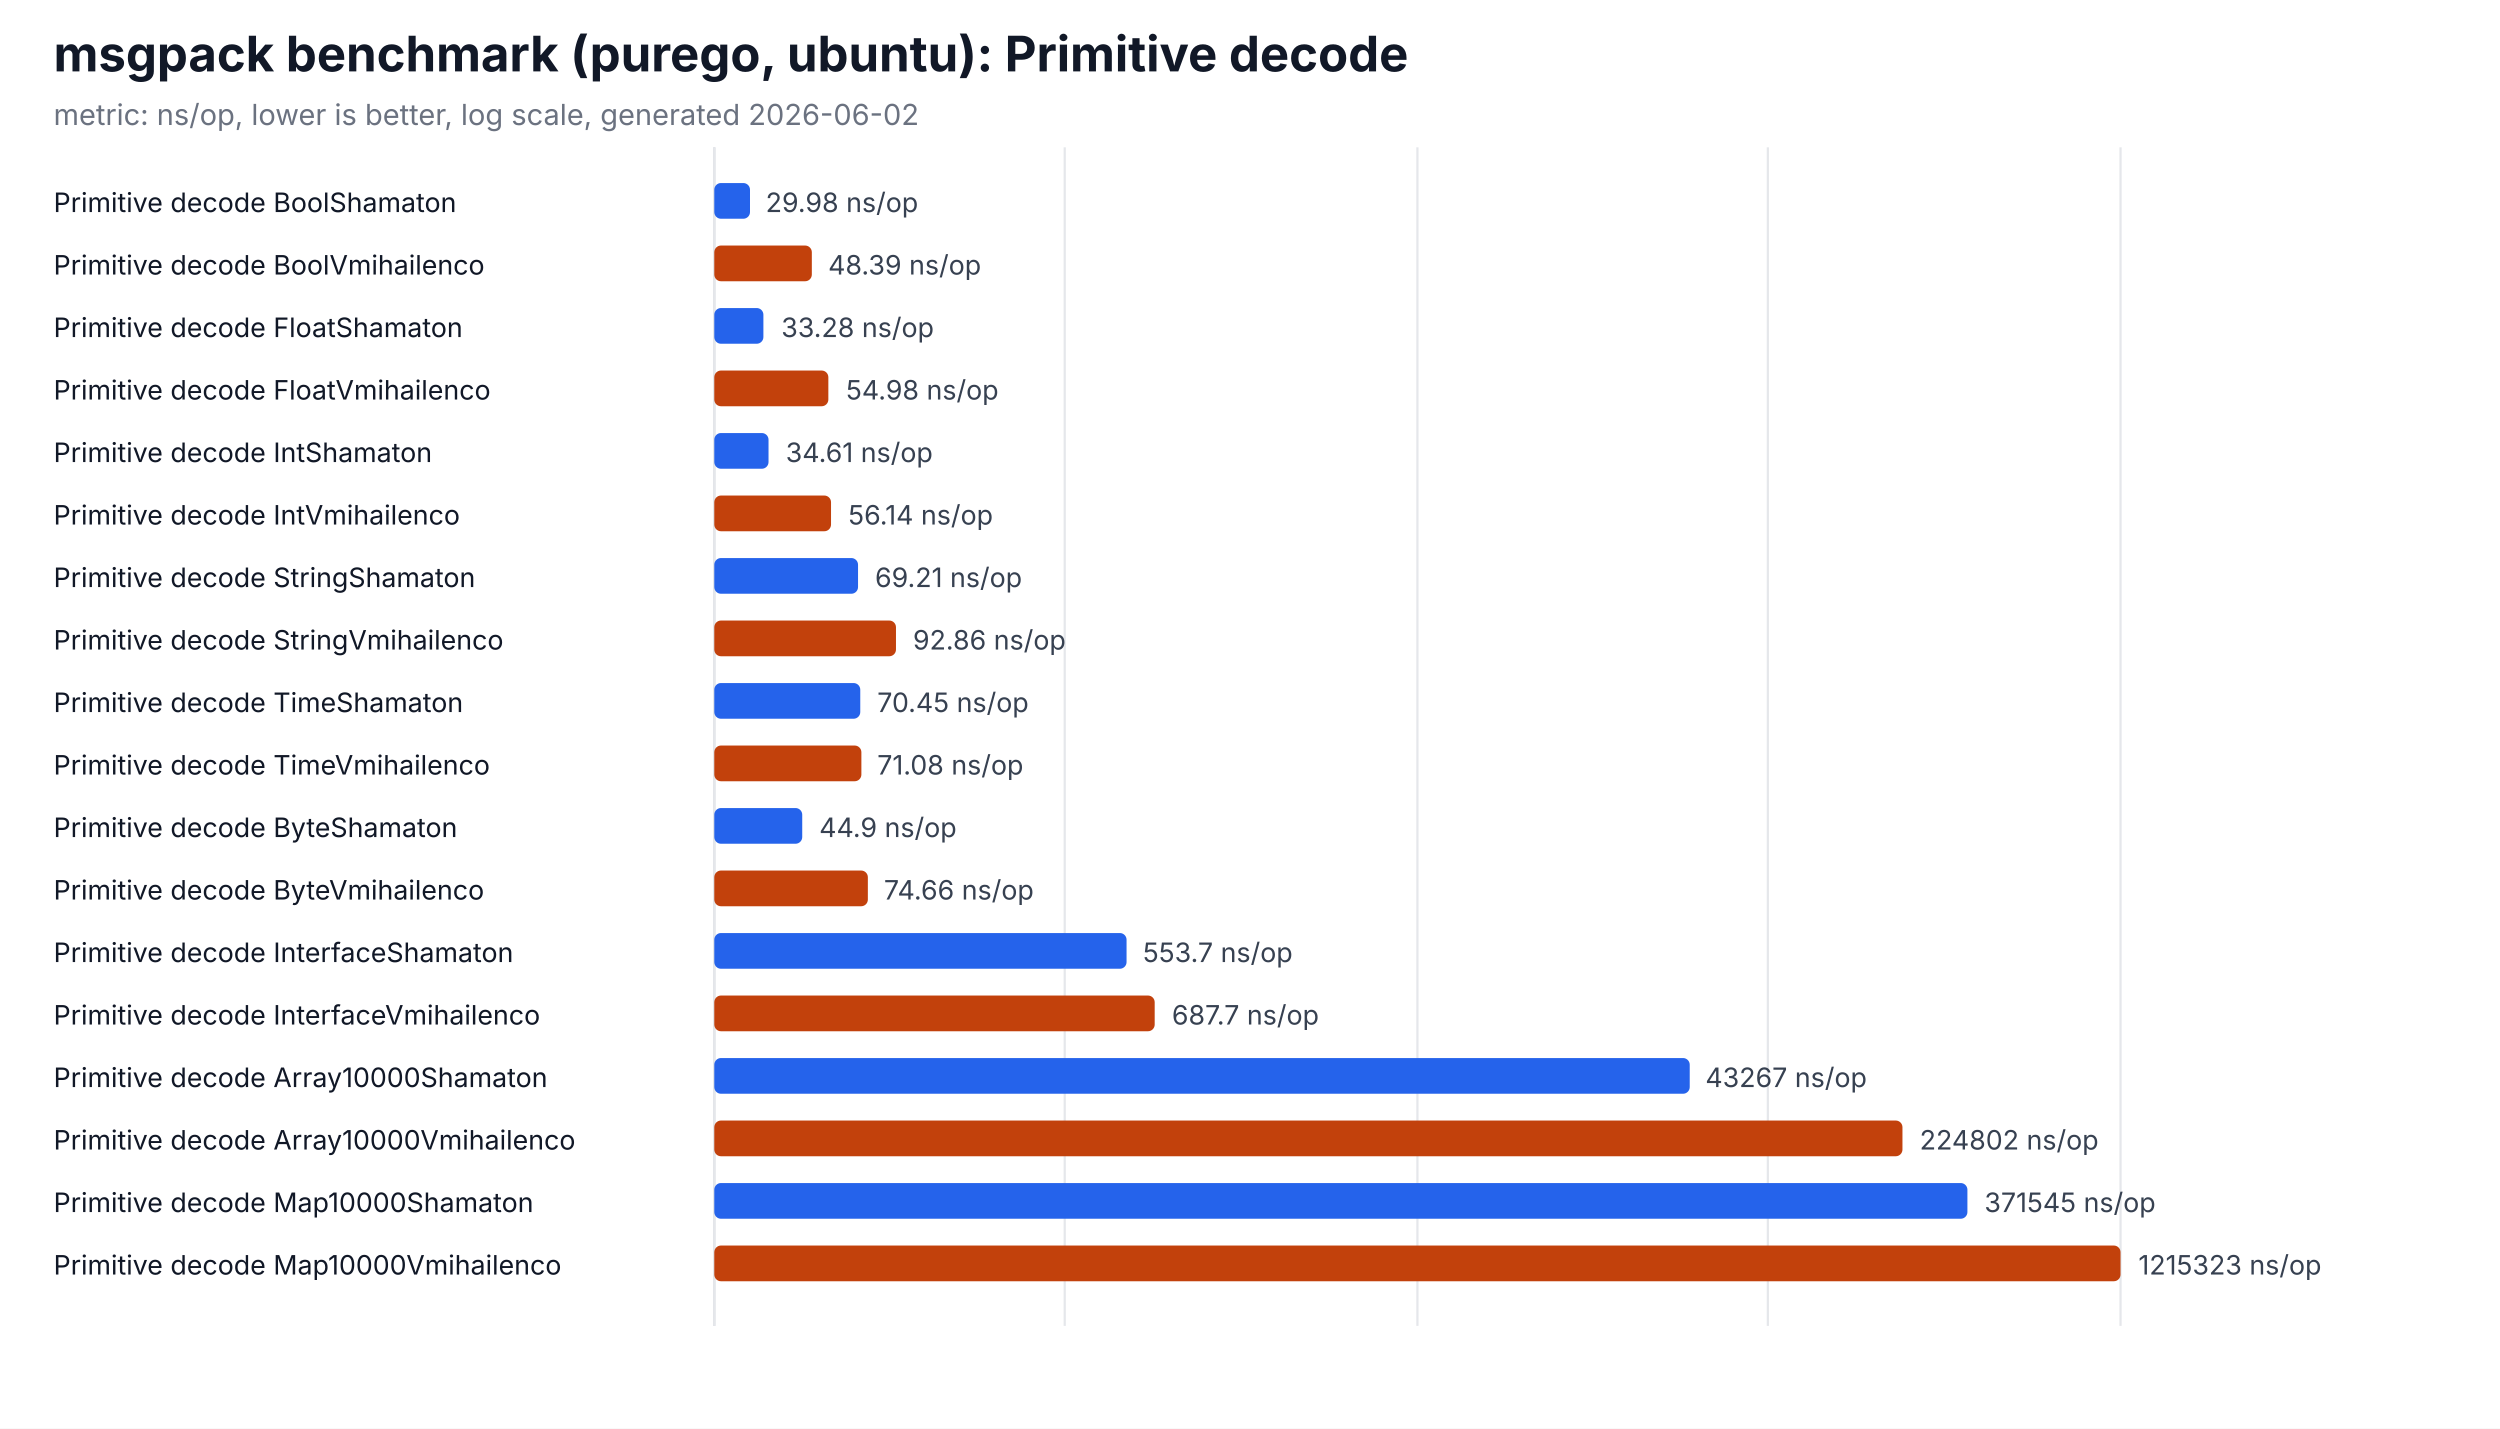
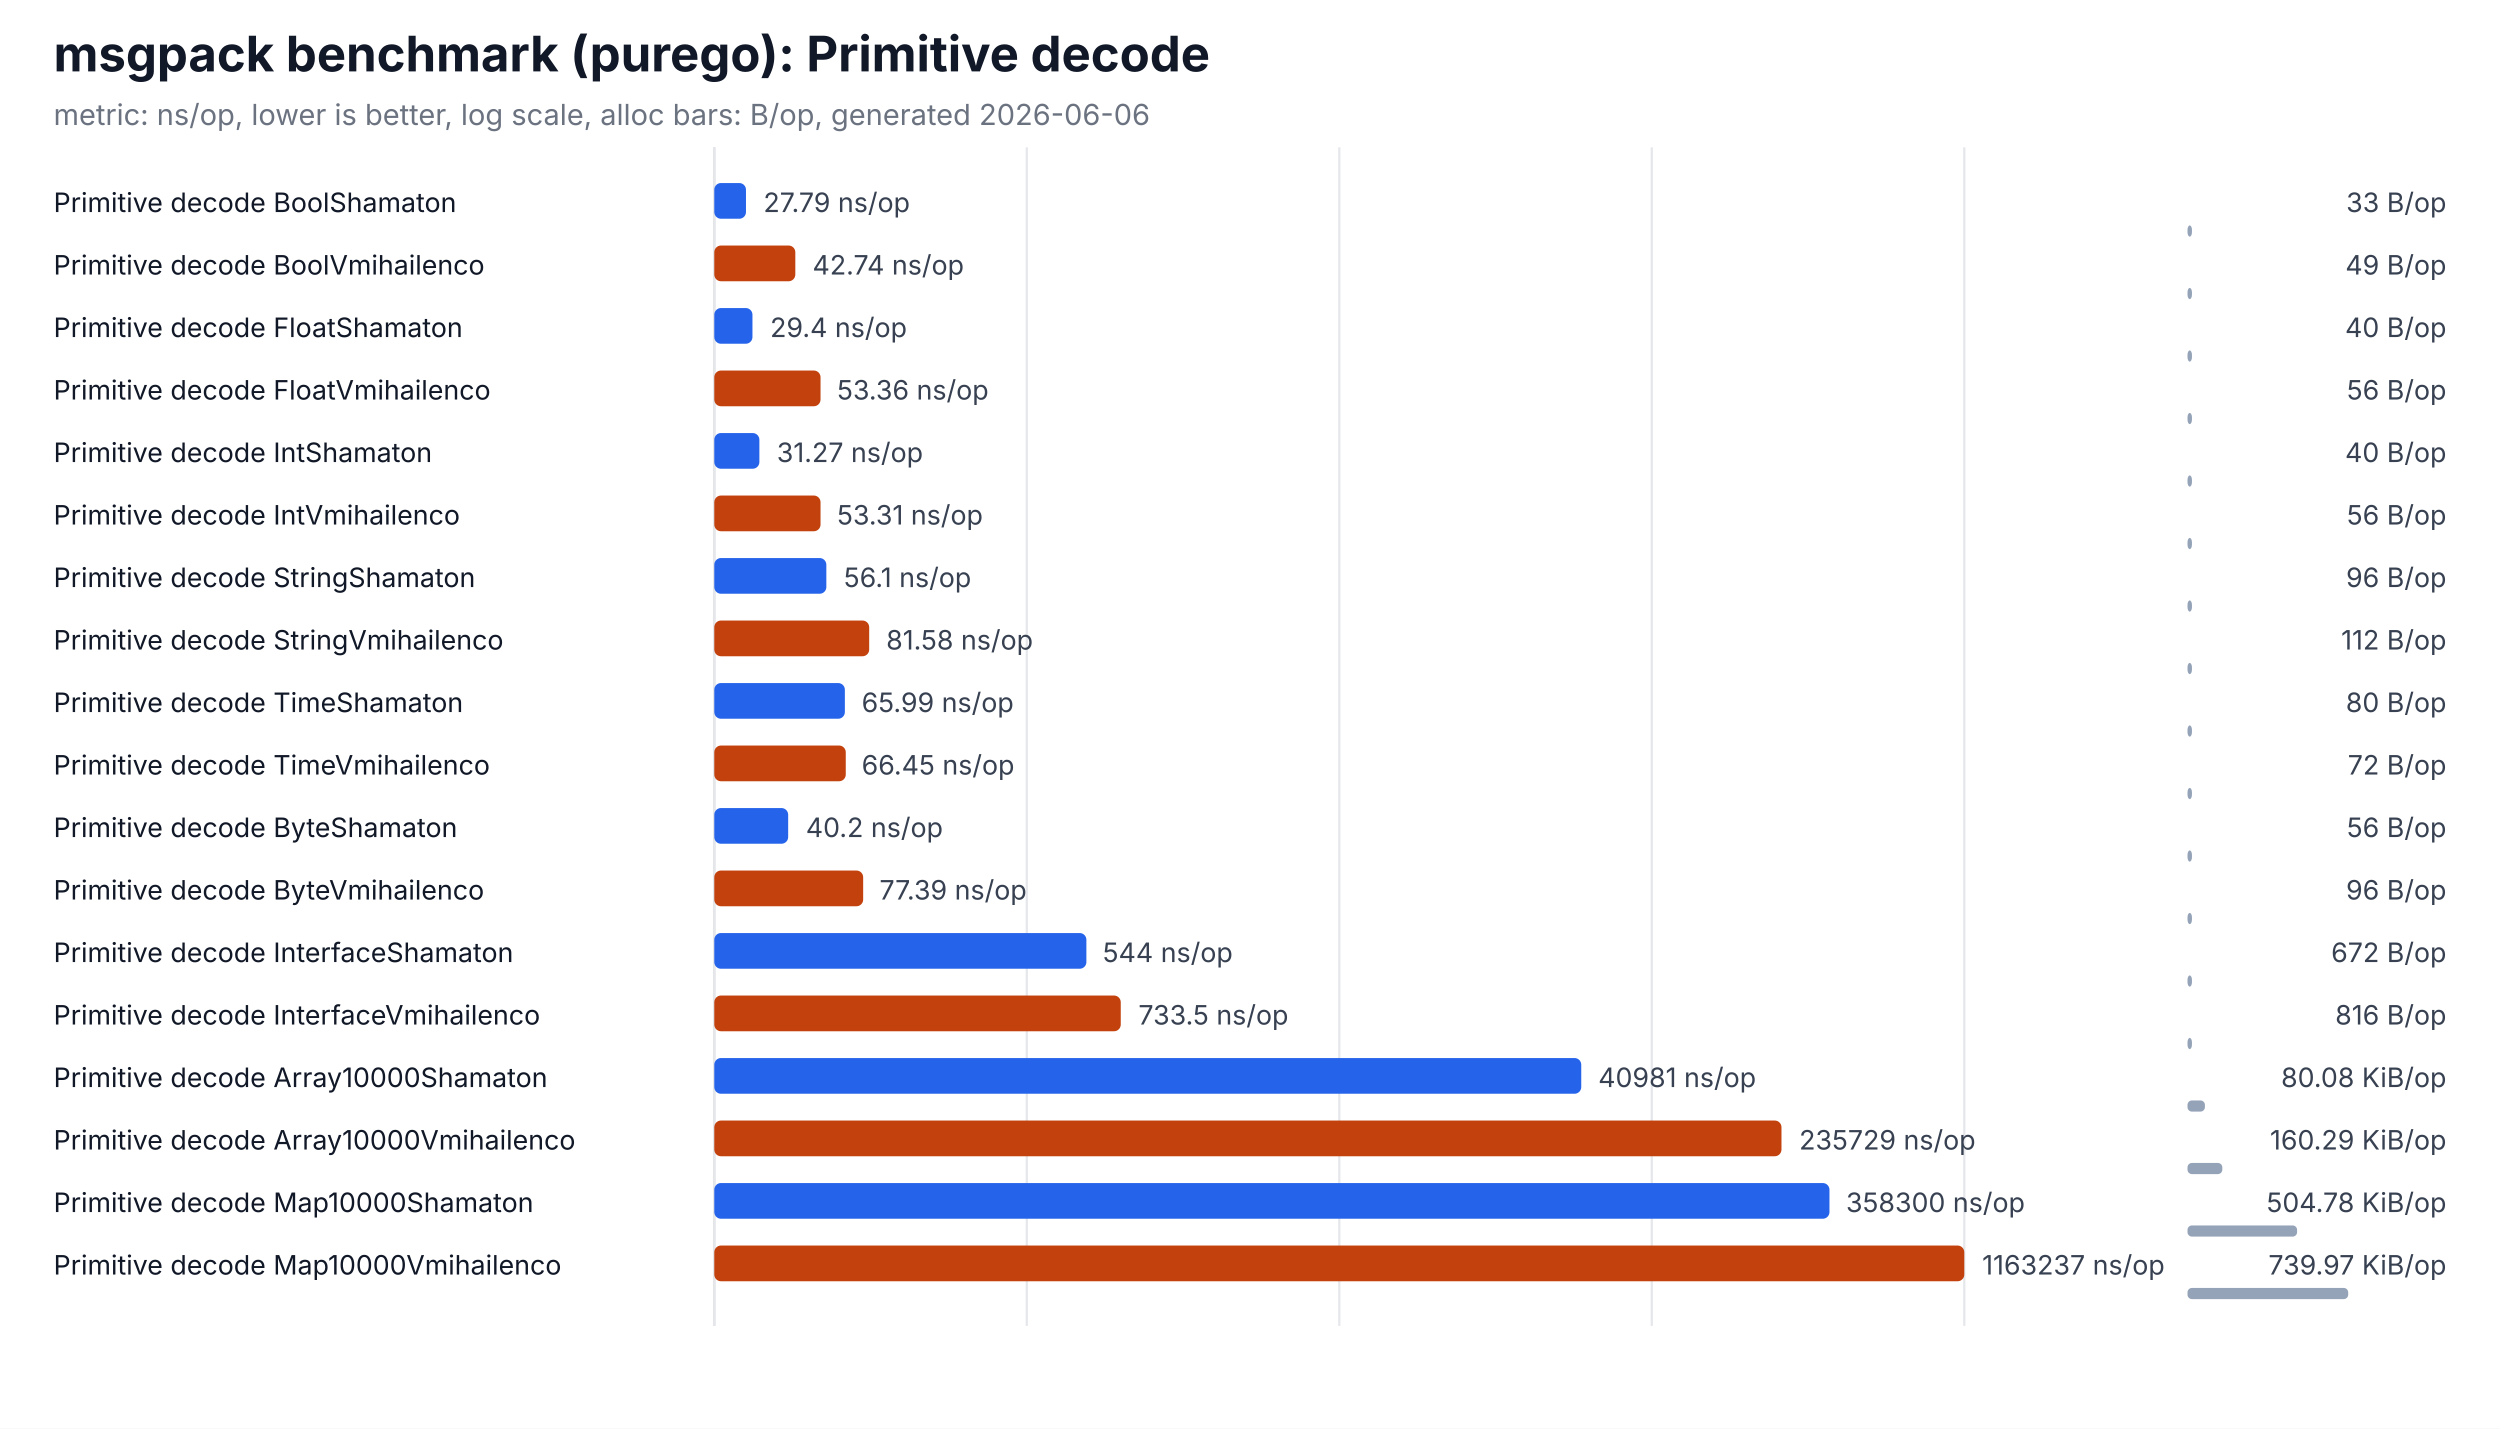
- <svg xmlns="http://www.w3.org/2000/svg" width="1120" height="640" viewBox="0 0 1120 640" role="img" aria-label="msgpack benchmark (purego, ubuntu): Primitive decode">
+ <svg xmlns="http://www.w3.org/2000/svg" width="1120" height="640" viewBox="0 0 1120 640" role="img" aria-label="msgpack benchmark (purego): Primitive decode">
  <rect class="background" width="100%" height="100%" />
  <style>
svg{color-scheme:light dark}
.background{fill:#ffffff}
text{font-family:-apple-system,BlinkMacSystemFont,"Segoe UI",sans-serif;fill:#111827}
.subtitle{fill:#6b7280;font-size:13px}
.label{font-size:12px}
.value{fill:#374151;font-size:12px}
+ .allocbar{fill:#94a3b8}
.axis{stroke:#d1d5db;stroke-width:1}
.grid{stroke:#e5e7eb;stroke-width:1}
@media (prefers-color-scheme:dark){
.background{fill:#111827}
text{fill:#f9fafb}
.subtitle{fill:#9ca3af}
.value{fill:#d1d5db}
+ .allocbar{fill:#9ca3af}
.axis{stroke:#4b5563}
.grid{stroke:#374151}
}
</style>
-   <text x="24" y="32" font-size="22" font-weight="700">msgpack benchmark (purego, ubuntu): Primitive decode</text>
-   <text x="24" y="56" class="subtitle">metric: ns/op, lower is better, log scale, generated 2026-06-02</text>
+   <text x="24" y="32" font-size="22" font-weight="700">msgpack benchmark (purego): Primitive decode</text>
+   <text x="24" y="56" class="subtitle">metric: ns/op, lower is better, log scale, alloc bars: B/op, generated 2026-06-06</text>
  <line x1="320" y1="66" x2="320" y2="594" class="axis" />
  <line x1="320" y1="66" x2="320" y2="594" class="grid" />
-   <line x1="477" y1="66" x2="477" y2="594" class="grid" />
-   <line x1="635" y1="66" x2="635" y2="594" class="grid" />
-   <line x1="792" y1="66" x2="792" y2="594" class="grid" />
-   <line x1="950" y1="66" x2="950" y2="594" class="grid" />
+   <line x1="460" y1="66" x2="460" y2="594" class="grid" />
+   <line x1="600" y1="66" x2="600" y2="594" class="grid" />
+   <line x1="740" y1="66" x2="740" y2="594" class="grid" />
+   <line x1="880" y1="66" x2="880" y2="594" class="grid" />
  <text x="24" y="95" class="label">Primitive decode BoolShamaton</text>
-   <rect x="320" y="82" width="16.0" height="16" rx="3" fill="#2563eb" />
-   <text x="343" y="95" class="value">29.98 ns/op</text>
+   <rect x="320" y="82" width="14.2" height="16" rx="3" fill="#2563eb" />
+   <text x="342" y="95" class="value">27.79 ns/op</text>
+   <rect x="980" y="101" width="2.0" height="5" rx="2" class="allocbar" />
+   <text x="1096" y="95" class="value" text-anchor="end">33 B/op</text>
  <text x="24" y="123" class="label">Primitive decode BoolVmihailenco</text>
-   <rect x="320" y="110" width="43.7" height="16" rx="3" fill="#c2410c" />
-   <text x="371" y="123" class="value">48.39 ns/op</text>
+   <rect x="320" y="110" width="36.3" height="16" rx="3" fill="#c2410c" />
+   <text x="364" y="123" class="value">42.74 ns/op</text>
+   <rect x="980" y="129" width="2.0" height="5" rx="2" class="allocbar" />
+   <text x="1096" y="123" class="value" text-anchor="end">49 B/op</text>
  <text x="24" y="151" class="label">Primitive decode FloatShamaton</text>
-   <rect x="320" y="138" width="22.0" height="16" rx="3" fill="#2563eb" />
-   <text x="350" y="151" class="value">33.28 ns/op</text>
+   <rect x="320" y="138" width="17.1" height="16" rx="3" fill="#2563eb" />
+   <text x="345" y="151" class="value">29.4 ns/op</text>
+   <rect x="980" y="157" width="2.0" height="5" rx="2" class="allocbar" />
+   <text x="1096" y="151" class="value" text-anchor="end">40 B/op</text>
  <text x="24" y="179" class="label">Primitive decode FloatVmihailenco</text>
-   <rect x="320" y="166" width="51.1" height="16" rx="3" fill="#c2410c" />
-   <text x="379" y="179" class="value">54.98 ns/op</text>
+   <rect x="320" y="166" width="47.6" height="16" rx="3" fill="#c2410c" />
+   <text x="375" y="179" class="value">53.36 ns/op</text>
+   <rect x="980" y="185" width="2.0" height="5" rx="2" class="allocbar" />
+   <text x="1096" y="179" class="value" text-anchor="end">56 B/op</text>
  <text x="24" y="207" class="label">Primitive decode IntShamaton</text>
-   <rect x="320" y="194" width="24.3" height="16" rx="3" fill="#2563eb" />
-   <text x="352" y="207" class="value">34.61 ns/op</text>
+   <rect x="320" y="194" width="20.2" height="16" rx="3" fill="#2563eb" />
+   <text x="348" y="207" class="value">31.27 ns/op</text>
+   <rect x="980" y="213" width="2.0" height="5" rx="2" class="allocbar" />
+   <text x="1096" y="207" class="value" text-anchor="end">40 B/op</text>
  <text x="24" y="235" class="label">Primitive decode IntVmihailenco</text>
-   <rect x="320" y="222" width="52.3" height="16" rx="3" fill="#c2410c" />
-   <text x="380" y="235" class="value">56.14 ns/op</text>
+   <rect x="320" y="222" width="47.6" height="16" rx="3" fill="#c2410c" />
+   <text x="375" y="235" class="value">53.31 ns/op</text>
+   <rect x="980" y="241" width="2.0" height="5" rx="2" class="allocbar" />
+   <text x="1096" y="235" class="value" text-anchor="end">56 B/op</text>
  <text x="24" y="263" class="label">Primitive decode StringShamaton</text>
-   <rect x="320" y="250" width="64.4" height="16" rx="3" fill="#2563eb" />
-   <text x="392" y="263" class="value">69.21 ns/op</text>
+   <rect x="320" y="250" width="50.2" height="16" rx="3" fill="#2563eb" />
+   <text x="378" y="263" class="value">56.1 ns/op</text>
+   <rect x="980" y="269" width="2.0" height="5" rx="2" class="allocbar" />
+   <text x="1096" y="263" class="value" text-anchor="end">96 B/op</text>
  <text x="24" y="291" class="label">Primitive decode StringVmihailenco</text>
-   <rect x="320" y="278" width="81.4" height="16" rx="3" fill="#c2410c" />
-   <text x="409" y="291" class="value">92.86 ns/op</text>
+   <rect x="320" y="278" width="69.4" height="16" rx="3" fill="#c2410c" />
+   <text x="397" y="291" class="value">81.58 ns/op</text>
+   <rect x="980" y="297" width="2.0" height="5" rx="2" class="allocbar" />
+   <text x="1096" y="291" class="value" text-anchor="end">112 B/op</text>
  <text x="24" y="319" class="label">Primitive decode TimeShamaton</text>
-   <rect x="320" y="306" width="65.4" height="16" rx="3" fill="#2563eb" />
-   <text x="393" y="319" class="value">70.45 ns/op</text>
+   <rect x="320" y="306" width="58.5" height="16" rx="3" fill="#2563eb" />
+   <text x="386" y="319" class="value">65.99 ns/op</text>
+   <rect x="980" y="325" width="2.0" height="5" rx="2" class="allocbar" />
+   <text x="1096" y="319" class="value" text-anchor="end">80 B/op</text>
  <text x="24" y="347" class="label">Primitive decode TimeVmihailenco</text>
-   <rect x="320" y="334" width="65.9" height="16" rx="3" fill="#c2410c" />
-   <text x="393" y="347" class="value">71.08 ns/op</text>
+   <rect x="320" y="334" width="58.9" height="16" rx="3" fill="#c2410c" />
+   <text x="386" y="347" class="value">66.45 ns/op</text>
+   <rect x="980" y="353" width="2.0" height="5" rx="2" class="allocbar" />
+   <text x="1096" y="347" class="value" text-anchor="end">72 B/op</text>
  <text x="24" y="375" class="label">Primitive decode ByteShamaton</text>
-   <rect x="320" y="362" width="39.4" height="16" rx="3" fill="#2563eb" />
-   <text x="367" y="375" class="value">44.9 ns/op</text>
+   <rect x="320" y="362" width="33.1" height="16" rx="3" fill="#2563eb" />
+   <text x="361" y="375" class="value">40.2 ns/op</text>
+   <rect x="980" y="381" width="2.0" height="5" rx="2" class="allocbar" />
+   <text x="1096" y="375" class="value" text-anchor="end">56 B/op</text>
  <text x="24" y="403" class="label">Primitive decode ByteVmihailenco</text>
-   <rect x="320" y="390" width="68.8" height="16" rx="3" fill="#c2410c" />
-   <text x="396" y="403" class="value">74.66 ns/op</text>
+   <rect x="320" y="390" width="66.7" height="16" rx="3" fill="#c2410c" />
+   <text x="394" y="403" class="value">77.39 ns/op</text>
+   <rect x="980" y="409" width="2.0" height="5" rx="2" class="allocbar" />
+   <text x="1096" y="403" class="value" text-anchor="end">96 B/op</text>
  <text x="24" y="431" class="label">Primitive decode InterfaceShamaton</text>
-   <rect x="320" y="418" width="184.7" height="16" rx="3" fill="#2563eb" />
-   <text x="512" y="431" class="value">553.7 ns/op</text>
+   <rect x="320" y="418" width="166.7" height="16" rx="3" fill="#2563eb" />
+   <text x="494" y="431" class="value">544 ns/op</text>
+   <rect x="980" y="437" width="2.0" height="5" rx="2" class="allocbar" />
+   <text x="1096" y="431" class="value" text-anchor="end">672 B/op</text>
  <text x="24" y="459" class="label">Primitive decode InterfaceVmihailenco</text>
-   <rect x="320" y="446" width="197.3" height="16" rx="3" fill="#c2410c" />
-   <text x="525" y="459" class="value">687.7 ns/op</text>
+   <rect x="320" y="446" width="182.1" height="16" rx="3" fill="#c2410c" />
+   <text x="510" y="459" class="value">733.5 ns/op</text>
+   <rect x="980" y="465" width="2.0" height="5" rx="2" class="allocbar" />
+   <text x="1096" y="459" class="value" text-anchor="end">816 B/op</text>
  <text x="24" y="487" class="label">Primitive decode Array10000Shamaton</text>
-   <rect x="320" y="474" width="437.0" height="16" rx="3" fill="#2563eb" />
-   <text x="764" y="487" class="value">43267 ns/op</text>
+   <rect x="320" y="474" width="388.4" height="16" rx="3" fill="#2563eb" />
+   <text x="716" y="487" class="value">40981 ns/op</text>
+   <rect x="980" y="493" width="7.8" height="5" rx="2" class="allocbar" />
+   <text x="1096" y="487" class="value" text-anchor="end">80.08 KiB/op</text>
  <text x="24" y="515" class="label">Primitive decode Array10000Vmihailenco</text>
-   <rect x="320" y="502" width="532.3" height="16" rx="3" fill="#c2410c" />
-   <text x="860" y="515" class="value">224802 ns/op</text>
+   <rect x="320" y="502" width="478.1" height="16" rx="3" fill="#c2410c" />
+   <text x="806" y="515" class="value">235729 ns/op</text>
+   <rect x="980" y="521" width="15.6" height="5" rx="2" class="allocbar" />
+   <text x="1096" y="515" class="value" text-anchor="end">160.29 KiB/op</text>
  <text x="24" y="543" class="label">Primitive decode Map10000Shamaton</text>
-   <rect x="320" y="530" width="561.4" height="16" rx="3" fill="#2563eb" />
-   <text x="889" y="543" class="value">371545 ns/op</text>
+   <rect x="320" y="530" width="499.6" height="16" rx="3" fill="#2563eb" />
+   <text x="827" y="543" class="value">358300 ns/op</text>
+   <rect x="980" y="549" width="49.1" height="5" rx="2" class="allocbar" />
+   <text x="1096" y="543" class="value" text-anchor="end">504.78 KiB/op</text>
  <text x="24" y="571" class="label">Primitive decode Map10000Vmihailenco</text>
-   <rect x="320" y="558" width="630.0" height="16" rx="3" fill="#c2410c" />
-   <text x="958" y="571" class="value">1215323 ns/op</text>
+   <rect x="320" y="558" width="560.0" height="16" rx="3" fill="#c2410c" />
+   <text x="888" y="571" class="value">1163237 ns/op</text>
+   <rect x="980" y="577" width="72.0" height="5" rx="2" class="allocbar" />
+   <text x="1096" y="571" class="value" text-anchor="end">739.97 KiB/op</text>
</svg>
